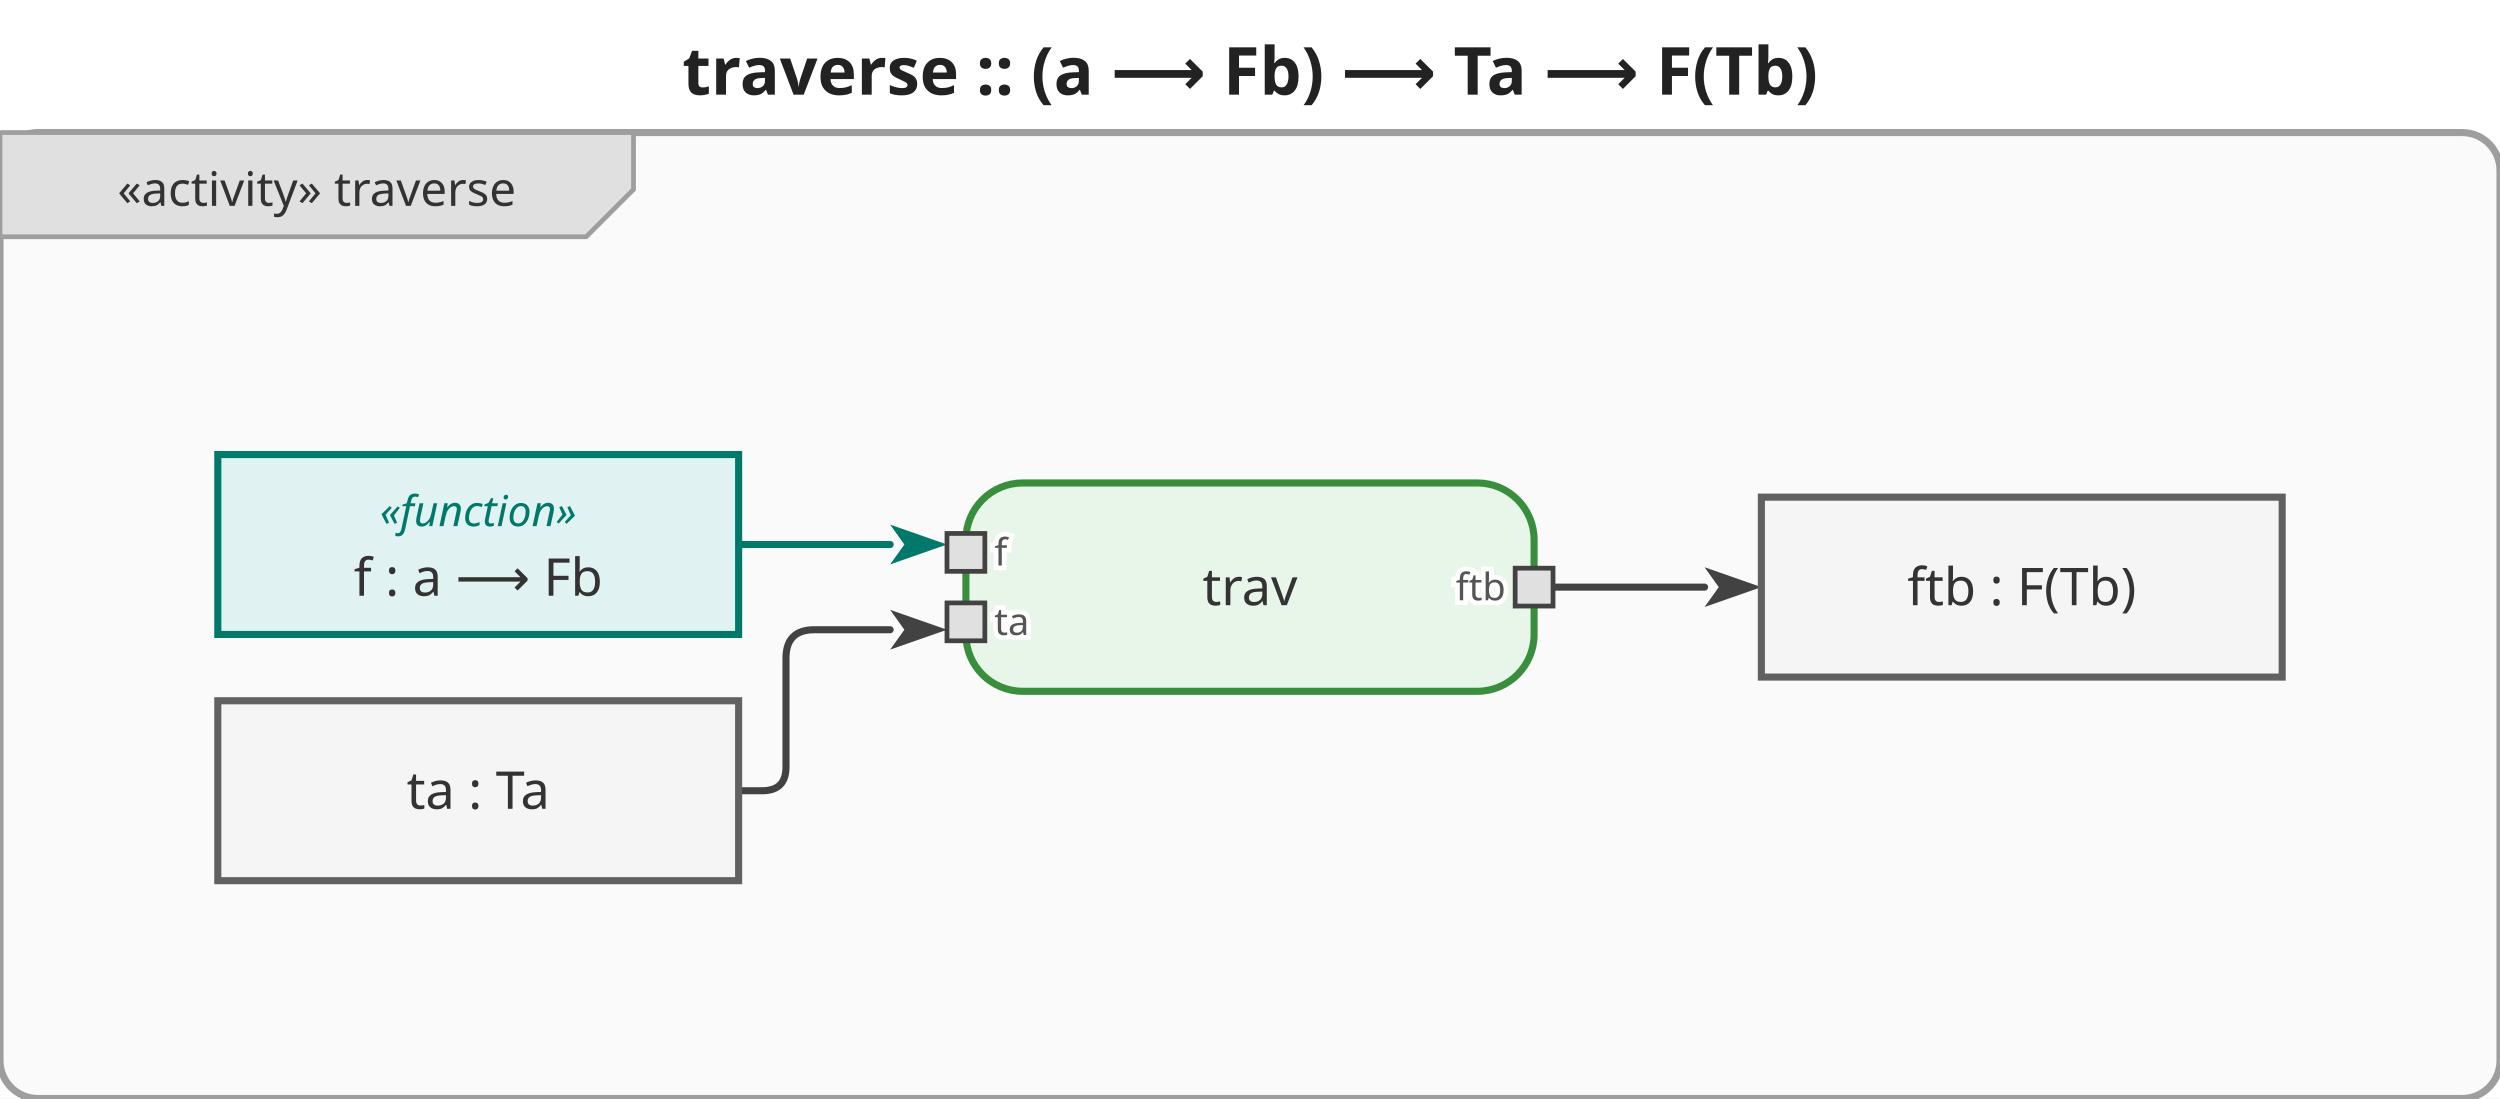
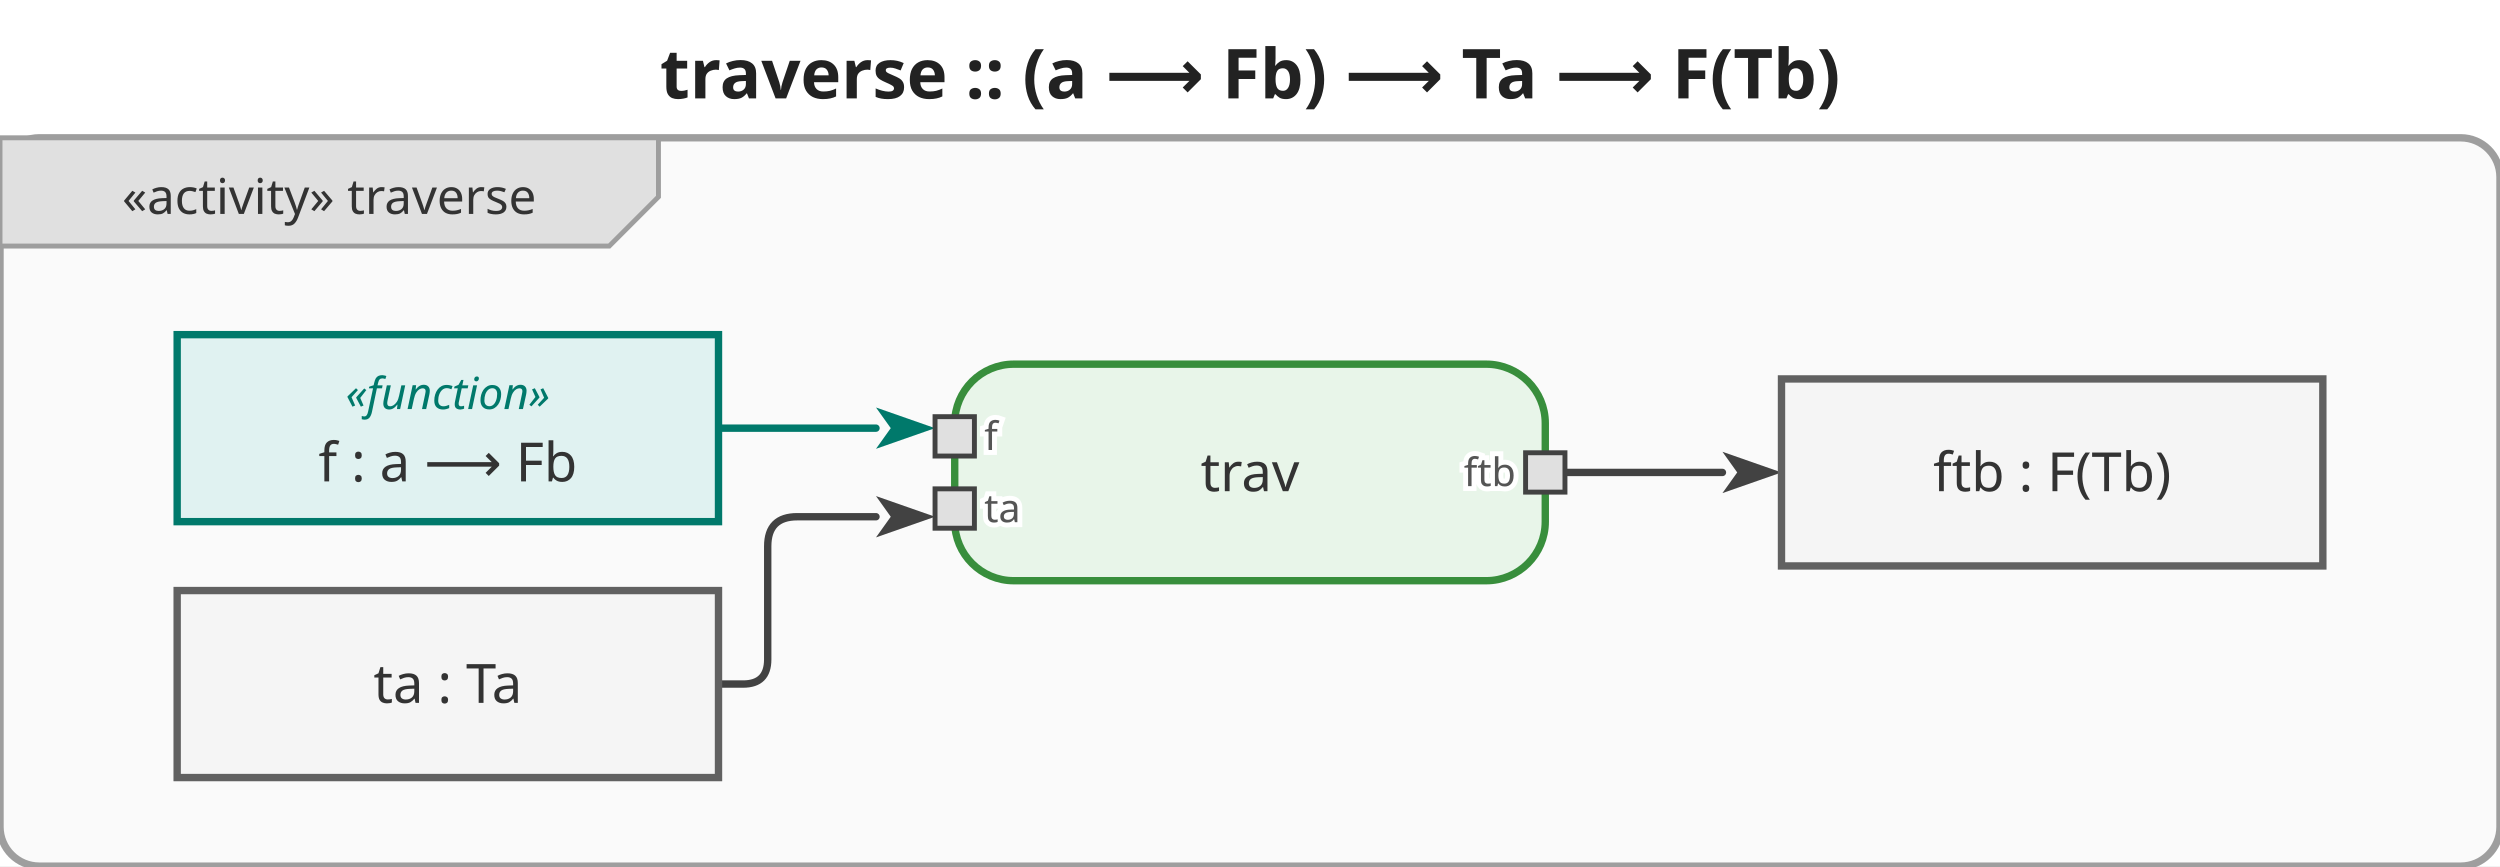
- <svg xmlns="http://www.w3.org/2000/svg" viewBox="0 0 528 232" width="528" height="232">
+ <svg xmlns="http://www.w3.org/2000/svg" viewBox="0 0 508 176" width="508" height="176">
  <defs>
    <marker id="arrowFilled" viewBox="0 0 10 10" refX="0" refY="5" markerWidth="8" markerHeight="8" orient="auto-start-reverse">
      <path d="M0,1.5 L10,5 L0,8.5 L2.5,5 Z" fill="#424242" />
    </marker>
    <marker id="arrowOpen" viewBox="0 0 10 10" refX="0" refY="5" markerWidth="8" markerHeight="8" orient="auto-start-reverse">
      <path d="M0,1.5 L10,5 L0,8.5" fill="none" stroke="#424242" stroke-width="1.25" />
    </marker>
    <marker id="arrowHof" viewBox="0 0 10 10" refX="0" refY="5" markerWidth="8" markerHeight="8" orient="auto-start-reverse">
      <path d="M0,1.5 L10,5 L0,8.5 L2.5,5 Z" fill="#00796b" />
    </marker>
  </defs>
-   <rect width="528" height="232" fill="white" />
-   <text x="264" y="20" text-anchor="middle" font-size="14" font-weight="bold" font-family="sans-serif" fill="#222">traverse :: (a ⟶ Fb) ⟶ Ta ⟶ F(Tb)</text>
+   <rect width="508" height="176" fill="white" />
+   <text x="254" y="20" text-anchor="middle" font-size="14" font-weight="bold" font-family="sans-serif" fill="#222">traverse :: (a ⟶ Fb) ⟶ Ta ⟶ F(Tb)</text>
  <g transform="translate(0,28)">
-     <rect x="0" y="0" width="528" height="204" rx="8" fill="#fafafa" stroke="#9e9e9e" stroke-width="1.5" />
+     <rect x="0" y="0" width="508" height="148" rx="8" fill="#fafafa" stroke="#9e9e9e" stroke-width="1.5" />
    <g class="diagram-frame-tab tab-activity">
      <path d="M0,0 L133.8,0 L133.8,12 L123.8,22 L0,22 Z" fill="#e0e0e0" stroke="#9e9e9e" stroke-width="1" />
      <text x="66.9" y="12" text-anchor="middle" font-size="10" font-family="sans-serif" dominant-baseline="middle" fill="#333">«activity» traverse</text>
    </g>
    <g class="edge hof-edge">
-       <path d="M156.0,87.0 L188.0,87.0" fill="none" stroke="#00796b" stroke-width="1.5" stroke-linejoin="round" stroke-linecap="round" marker-end="url(#arrowHof)" />
+       <path d="M146.0,59.0 L178.0,59.0" fill="none" stroke="#00796b" stroke-width="1.5" stroke-linejoin="round" stroke-linecap="round" marker-end="url(#arrowHof)" />
    </g>
    <g class="edge">
-       <path d="M156.0,139.0 L161.0,139.0 Q166.0,139.0 166.0,134.0 L166.0,111.0 Q166.0,105.0 172.0,105.0 L188.0,105.0" fill="none" stroke="#424242" stroke-width="1.5" stroke-linejoin="round" stroke-linecap="round" marker-end="url(#arrowFilled)" />
+       <path d="M146.0,111.0 L151.0,111.0 Q156.0,111.0 156.0,106.0 L156.0,83.0 Q156.0,77.0 162.0,77.0 L178.0,77.0" fill="none" stroke="#424242" stroke-width="1.5" stroke-linejoin="round" stroke-linecap="round" marker-end="url(#arrowFilled)" />
    </g>
    <g class="edge">
-       <path d="M328.0,96.0 L360.0,96.0" fill="none" stroke="#424242" stroke-width="1.5" stroke-linejoin="round" stroke-linecap="round" marker-end="url(#arrowFilled)" />
+       <path d="M318.0,68.0 L350.0,68.0" fill="none" stroke="#424242" stroke-width="1.5" stroke-linejoin="round" stroke-linecap="round" marker-end="url(#arrowFilled)" />
    </g>
    <g class="action-node">
-       <rect x="204" y="74" width="120" height="44" rx="12" fill="#e8f5e9" stroke="#388e3c" stroke-width="1.5" />
-       <text class="action-label" x="264" y="96" text-anchor="middle" font-size="11" font-family="sans-serif" dominant-baseline="middle" fill="#333">trav</text>
+       <rect x="194" y="46" width="120" height="44" rx="12" fill="#e8f5e9" stroke="#388e3c" stroke-width="1.5" />
+       <text class="action-label" x="254" y="68" text-anchor="middle" font-size="11" font-family="sans-serif" dominant-baseline="middle" fill="#333">trav</text>
      <g class="pin pin-in">
-         <rect x="200" y="84.667" width="8" height="8" fill="#e0e0e0" stroke="#424242" stroke-width="1" />
-         <text x="210" y="88.667" text-anchor="start" font-size="8" font-family="sans-serif" dominant-baseline="middle" fill="#555" stroke="white" stroke-width="2" paint-order="stroke fill">f</text>
+         <rect x="190" y="56.667" width="8" height="8" fill="#e0e0e0" stroke="#424242" stroke-width="1" />
+         <text x="200" y="60.667" text-anchor="start" font-size="8" font-family="sans-serif" dominant-baseline="middle" fill="#555" stroke="white" stroke-width="2" paint-order="stroke fill">f</text>
      </g>
      <g class="pin pin-in">
-         <rect x="200" y="99.333" width="8" height="8" fill="#e0e0e0" stroke="#424242" stroke-width="1" />
-         <text x="210" y="103.333" text-anchor="start" font-size="8" font-family="sans-serif" dominant-baseline="middle" fill="#555" stroke="white" stroke-width="2" paint-order="stroke fill">ta</text>
+         <rect x="190" y="71.333" width="8" height="8" fill="#e0e0e0" stroke="#424242" stroke-width="1" />
+         <text x="200" y="75.333" text-anchor="start" font-size="8" font-family="sans-serif" dominant-baseline="middle" fill="#555" stroke="white" stroke-width="2" paint-order="stroke fill">ta</text>
      </g>
      <g class="pin pin-out">
-         <rect x="320" y="92" width="8" height="8" fill="#e0e0e0" stroke="#424242" stroke-width="1" />
-         <text x="318" y="96" text-anchor="end" font-size="8" font-family="sans-serif" dominant-baseline="middle" fill="#555" stroke="white" stroke-width="2" paint-order="stroke fill">ftb</text>
+         <rect x="310" y="64" width="8" height="8" fill="#e0e0e0" stroke="#424242" stroke-width="1" />
+         <text x="308" y="68" text-anchor="end" font-size="8" font-family="sans-serif" dominant-baseline="middle" fill="#555" stroke="white" stroke-width="2" paint-order="stroke fill">ftb</text>
      </g>
    </g>
    <g class="object-node hof">
-       <rect x="46" y="68" width="110" height="38" fill="#e0f2f1" stroke="#00796b" stroke-width="1.5" />
-       <text x="101" y="80" text-anchor="middle" font-size="9" font-style="italic" font-family="sans-serif" dominant-baseline="middle" fill="#00796b">«function»</text>
-       <text x="101" y="94" text-anchor="middle" font-size="11" font-family="sans-serif" dominant-baseline="middle" fill="#333">f : a ⟶ Fb</text>
+       <rect x="36" y="40" width="110" height="38" fill="#e0f2f1" stroke="#00796b" stroke-width="1.5" />
+       <text x="91" y="52" text-anchor="middle" font-size="9" font-style="italic" font-family="sans-serif" dominant-baseline="middle" fill="#00796b">«function»</text>
+       <text x="91" y="66" text-anchor="middle" font-size="11" font-family="sans-serif" dominant-baseline="middle" fill="#333">f : a ⟶ Fb</text>
    </g>
    <g class="object-node">
-       <rect x="46" y="120" width="110" height="38" fill="#f5f5f5" stroke="#616161" stroke-width="1.5" />
-       <text x="101" y="139" text-anchor="middle" font-size="11" font-family="sans-serif" dominant-baseline="middle" fill="#333">ta : Ta</text>
+       <rect x="36" y="92" width="110" height="38" fill="#f5f5f5" stroke="#616161" stroke-width="1.5" />
+       <text x="91" y="111" text-anchor="middle" font-size="11" font-family="sans-serif" dominant-baseline="middle" fill="#333">ta : Ta</text>
    </g>
    <g class="object-node">
-       <rect x="372" y="77" width="110" height="38" fill="#f5f5f5" stroke="#616161" stroke-width="1.5" />
-       <text x="427" y="96" text-anchor="middle" font-size="11" font-family="sans-serif" dominant-baseline="middle" fill="#333">ftb : F(Tb)</text>
+       <rect x="362" y="49" width="110" height="38" fill="#f5f5f5" stroke="#616161" stroke-width="1.5" />
+       <text x="417" y="68" text-anchor="middle" font-size="11" font-family="sans-serif" dominant-baseline="middle" fill="#333">ftb : F(Tb)</text>
    </g>
  </g>
</svg>
